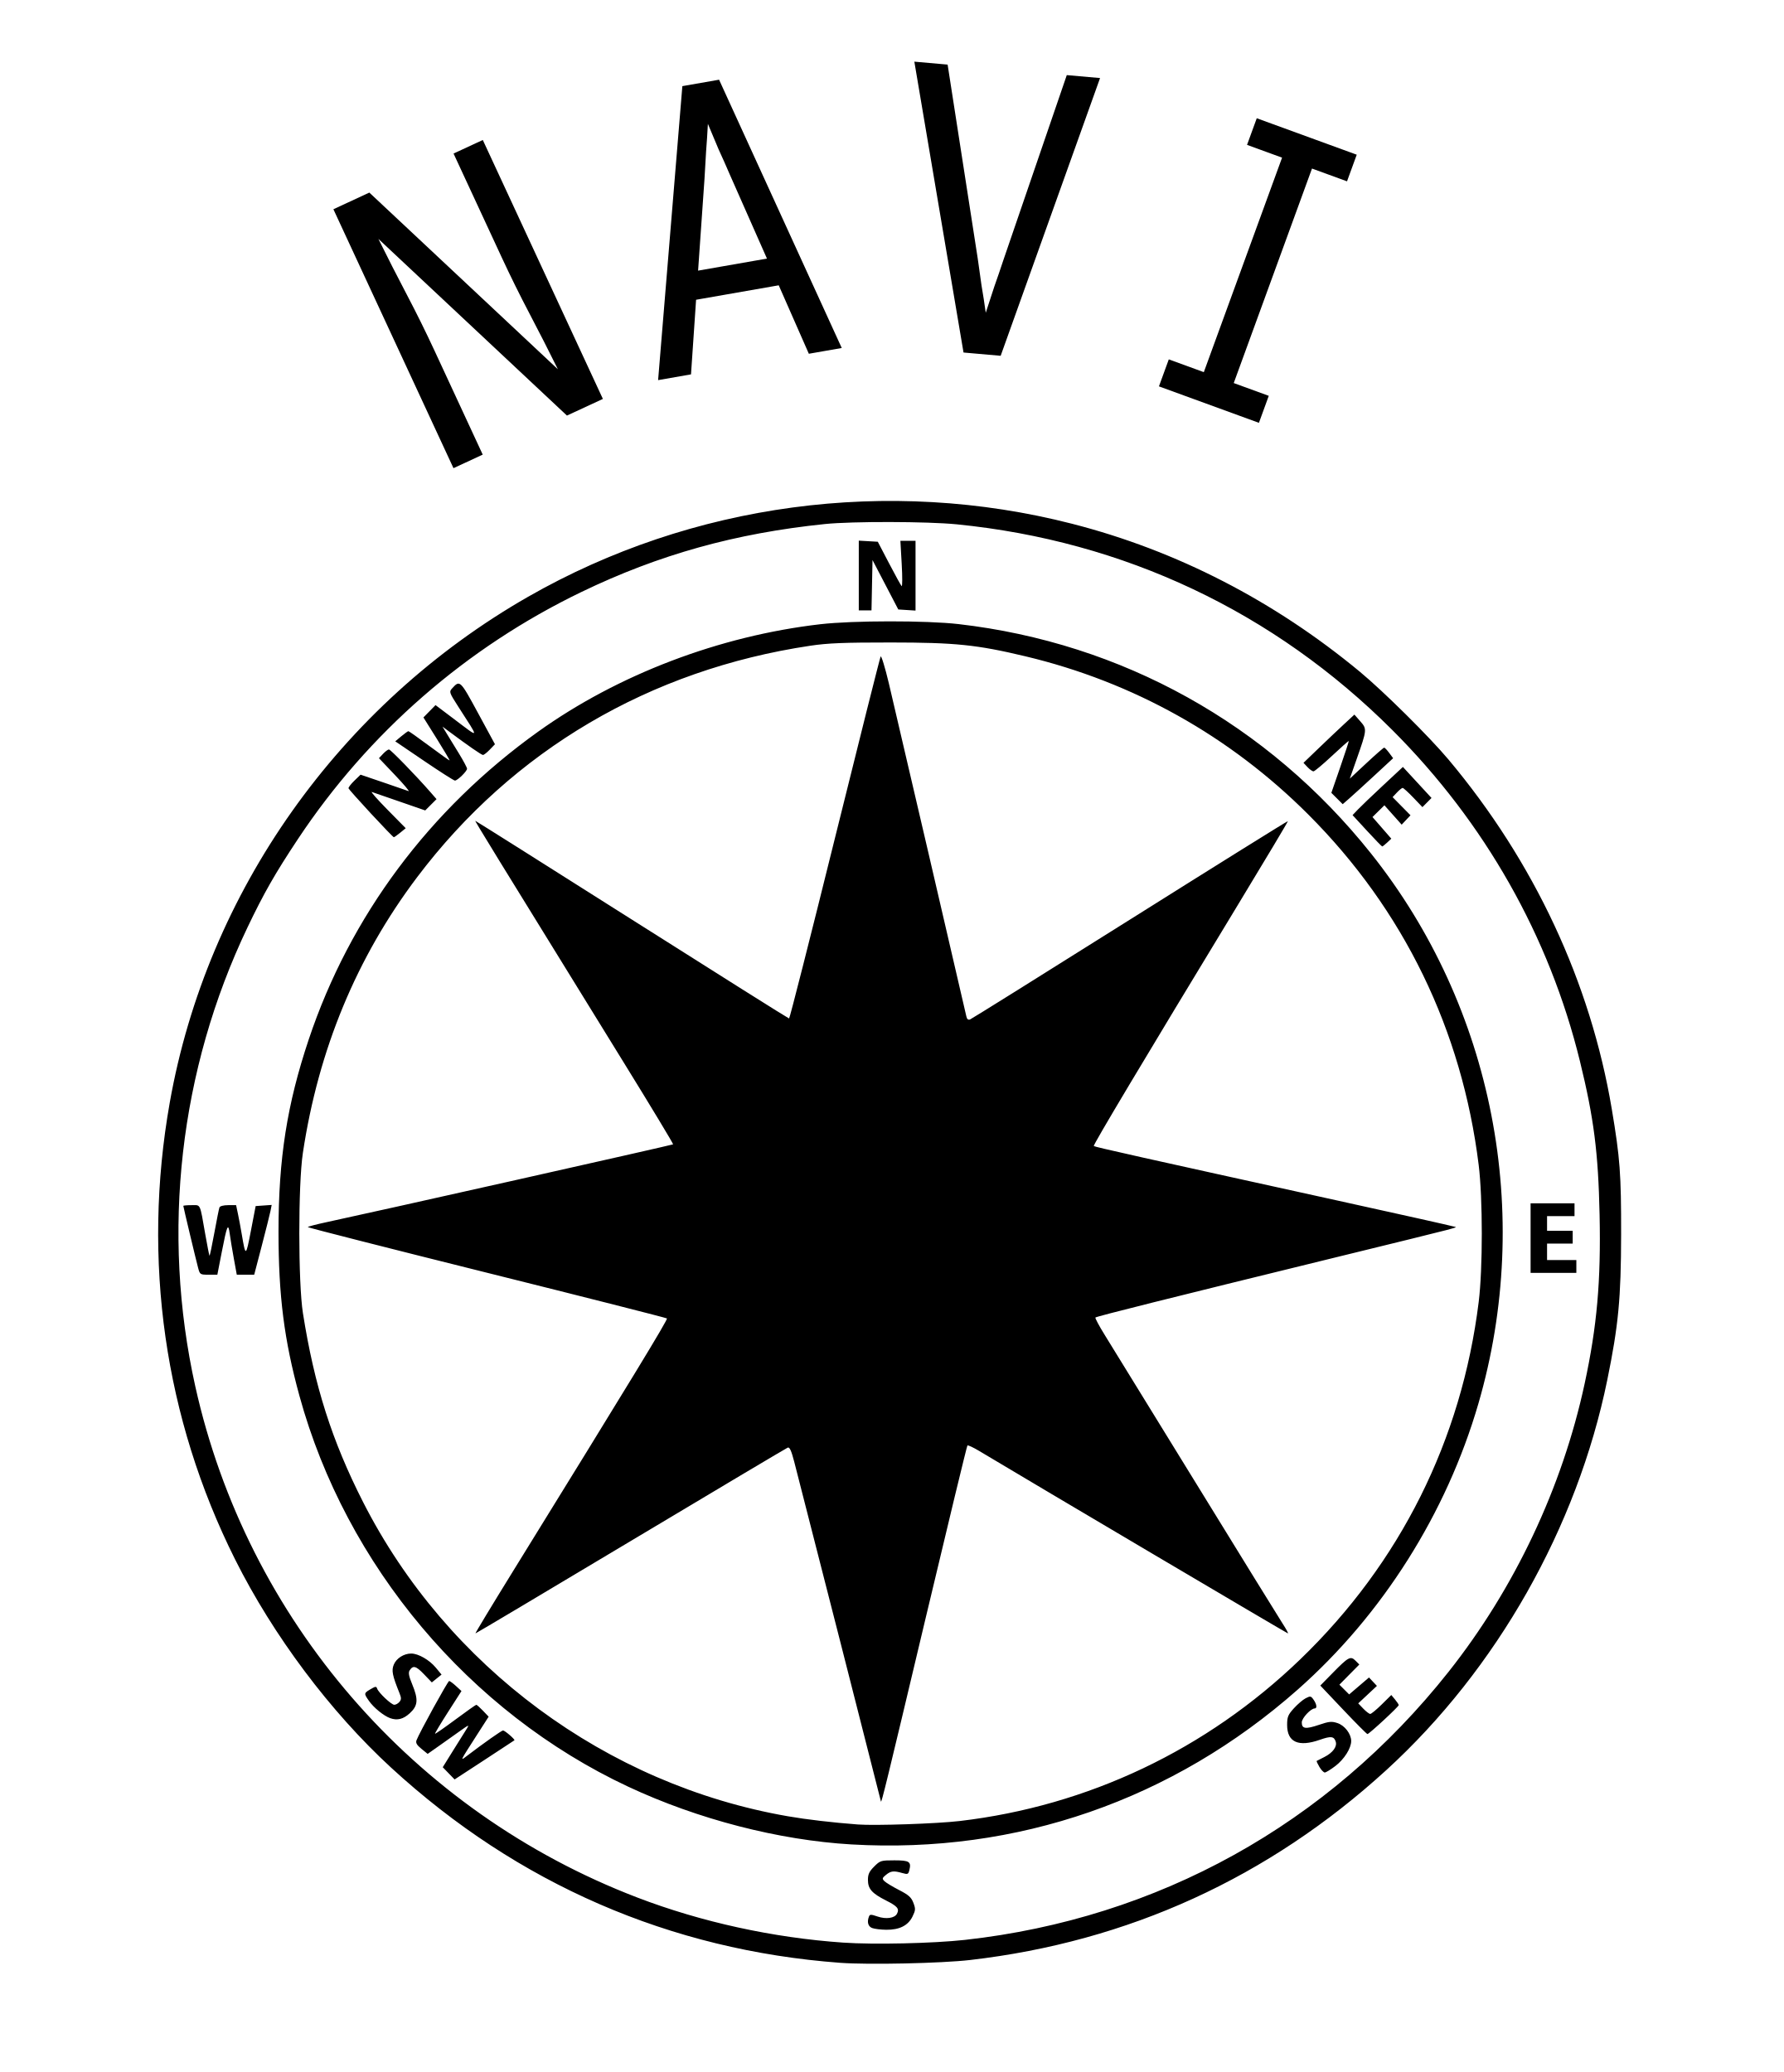
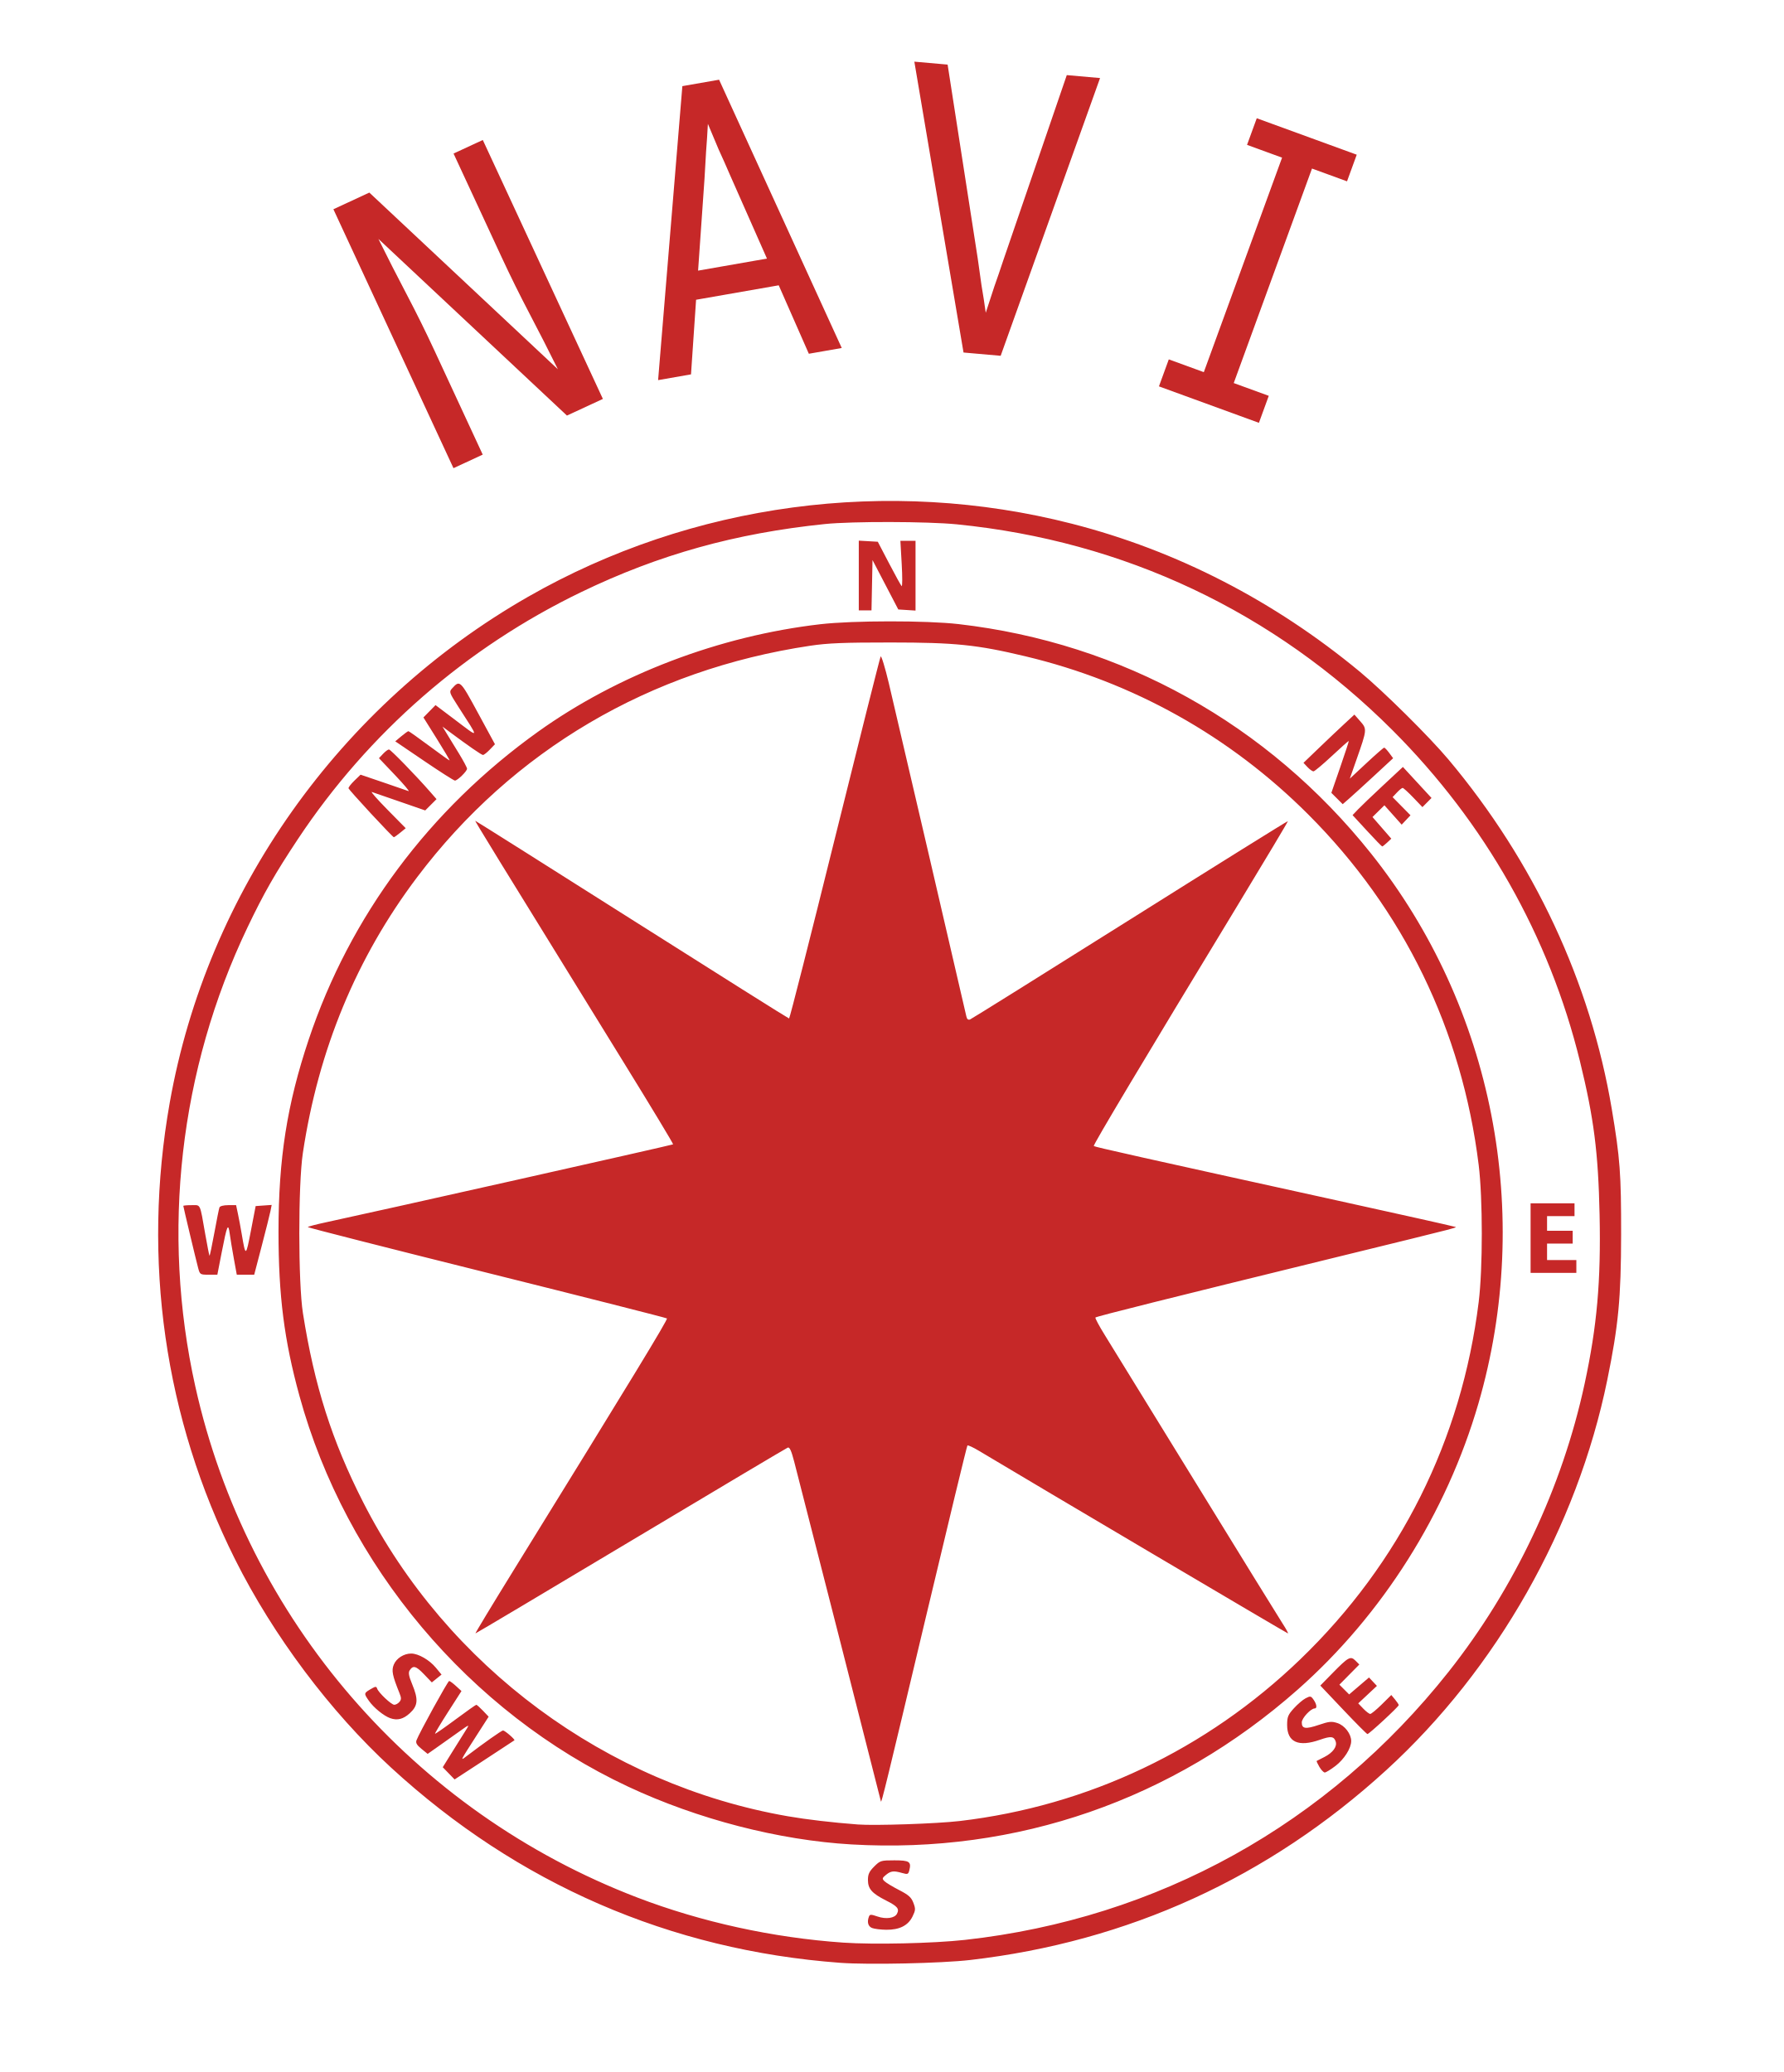
<svg xmlns="http://www.w3.org/2000/svg" width="150.504mm" height="174.903mm" viewBox="0 0 568.834 661.051" version="1.1" id="svg1">
  <defs id="defs1">
    <rect x="57.055" y="58.382" width="659.447" height="147.281" id="rect1" />
  </defs>
  <g id="layer2" transform="translate(-110.6918,-141.3464)" />
  <g id="layer1" transform="translate(-110.6918,-141.3464)">
-     <path style="fill:#000000;stroke-width:0.584" d="M 378.703,767.564 C 324.463,763.541 275.768,742.374 235.434,705.288 216.012,687.43 197.806,663.119 185.659,638.822 163.162,593.822 155.947,543.364 164.831,493.156 176.748,425.809 218.999,366.151 279.16,331.726 331.367,301.853 394.063,293.439 452.636,308.446 c 33.286,8.528 64.42,24.536 91.764,47.181 7.577,6.275 22.188,20.749 28.307,28.041 27.296,32.531 45.302,71.081 52.088,111.52 2.634,15.698 3.004,20.664 2.976,39.995 -0.029,20.341 -0.853,29.005 -4.413,46.418 -9.607,46.982 -35.255,92.287 -70.457,124.456 -37.579,34.341 -82.327,54.772 -132.739,60.604 -9.203,1.065 -32.444,1.57 -41.458,0.902 z m 39.776,-7.316 c 61.528,-6.824 115.771,-36.899 154.251,-85.522 21.07,-26.624 36.279,-58.84 43.41,-91.957 3.947,-18.33 5.216,-32.679 4.764,-53.865 -0.426,-19.934 -1.821,-30.836 -6.268,-48.988 -9.748,-39.792 -30.323,-76.129 -59.8,-105.615 -37.744,-37.754 -85.607,-60.371 -138.985,-65.676 -9.388,-0.933 -33.351,-0.984 -42.039,-0.09 -28.535,2.938 -52.93,9.746 -77.655,21.672 -36.771,17.737 -67.933,44.904 -90.456,78.859 -7.275,10.967 -10.833,17.203 -16.065,28.154 -21.709,45.437 -27.597,97.204 -16.656,146.425 16.547,74.44 69.507,135.701 140.985,163.086 20.431,7.828 43.294,12.835 65.686,14.387 9.745,0.675 28.729,0.25 38.828,-0.87 z m -29.632,-3.794 c -1.278,-0.514 -1.657,-1.912 -0.99,-3.65 0.281,-0.732 0.641,-0.735 2.715,-0.021 2.729,0.94 5.494,0.548 6.229,-0.884 0.812,-1.581 0.159,-2.375 -3.456,-4.199 -4.544,-2.294 -5.812,-3.729 -5.812,-6.577 0,-1.819 0.404,-2.688 1.985,-4.269 1.911,-1.911 2.152,-1.985 6.441,-1.985 4.819,0 5.462,0.427 4.773,3.172 -0.324,1.291 -0.525,1.369 -2.249,0.875 -2.735,-0.784 -3.646,-0.681 -5.193,0.587 -1.225,1.004 -1.281,1.227 -0.503,2.005 0.482,0.481 2.574,1.749 4.649,2.818 3.074,1.582 3.925,2.34 4.59,4.089 0.734,1.928 0.706,2.373 -0.27,4.372 -1.408,2.882 -4.176,4.279 -8.386,4.231 -1.766,-0.02 -3.802,-0.274 -4.525,-0.564 z m -6.569,-26.66 c -23.218,-1.356 -49.024,-8.034 -71.233,-18.435 -50.668,-23.728 -89.996,-70.509 -104.855,-124.724 -4.866,-17.753 -6.663,-31.874 -6.664,-52.345 -9.9e-4,-23.317 2.715,-40.603 9.631,-61.289 13.167,-39.383 38.491,-73.383 73.132,-98.19 25.493,-18.255 57.864,-30.588 90.063,-34.313 10.396,-1.203 33.807,-1.223 44.086,-0.039 52.161,6.009 98.657,31.874 131.558,73.183 39.04,49.018 51.886,114.872 34.241,175.544 -10.174,34.983 -30.632,67.364 -57.633,91.222 -39.811,35.178 -89.626,52.463 -142.326,49.385 z m 34.522,-7.468 c 40.905,-4.805 78.741,-22.774 108.639,-51.595 31.855,-30.708 51.448,-69.96 56.902,-113.994 1.323,-10.684 1.321,-33.023 -0.005,-43.74 -5.328,-43.079 -23.971,-81.418 -54.372,-111.82 -25.013,-25.013 -55.834,-42.247 -90.218,-50.447 -15.494,-3.695 -22.327,-4.397 -42.913,-4.406 -15,-0.007 -20.065,0.197 -25.691,1.037 -51.197,7.645 -94.885,33.377 -125.416,73.868 -19.307,25.607 -31.473,54.982 -36.432,87.972 -1.522,10.126 -1.509,41.382 0.021,51.089 3.654,23.182 9.236,40.709 19.206,60.309 26.698,52.486 77.638,90.164 135.477,100.208 6.021,1.046 14.17,2.003 22.325,2.622 5.493,0.417 25.246,-0.254 32.478,-1.103 z m -25.127,-6.253 c -0.05,-0.383 -25.001,-98.166 -27.649,-108.359 -0.925,-3.561 -1.469,-4.751 -2.065,-4.523 -0.445,0.171 -22.978,13.578 -50.073,29.794 -27.096,16.216 -49.389,29.483 -49.541,29.483 -0.152,0 5.283,-8.999 12.079,-19.998 37.47,-60.646 49.355,-80.172 48.994,-80.492 -0.221,-0.195 -26.084,-6.764 -57.474,-14.597 -31.39,-7.833 -57.073,-14.377 -57.074,-14.541 -5.8e-4,-0.164 2.692,-0.872 5.983,-1.573 13.772,-2.932 110.327,-24.62 110.536,-24.829 0.125,-0.125 -6.897,-11.773 -15.606,-25.883 -42.384,-68.675 -47.697,-77.328 -47.479,-77.328 0.129,0 22.617,14.188 49.975,31.529 27.357,17.341 49.905,31.529 50.105,31.529 0.2,0 6.761,-25.815 14.579,-57.366 7.818,-31.551 14.396,-57.703 14.617,-58.115 0.221,-0.412 1.392,3.397 2.602,8.466 1.952,8.178 23.994,102.916 24.737,106.319 0.201,0.92 0.579,1.238 1.194,1.002 0.495,-0.19 23.474,-14.546 51.065,-31.902 27.591,-17.356 50.229,-31.47 50.306,-31.364 0.078,0.106 -7.191,12.279 -16.153,27.051 -30.158,49.71 -46.054,76.316 -45.766,76.604 0.296,0.296 15.764,3.756 77.734,17.388 19.91,4.38 36.594,8.11 37.076,8.289 1.109,0.411 5.589,-0.758 -38.828,10.131 -51.753,12.687 -75.086,18.531 -75.454,18.899 -0.168,0.168 1.214,2.747 3.07,5.73 1.857,2.983 14.92,24.211 29.03,47.172 14.11,22.961 26.552,43.126 27.649,44.812 1.097,1.686 1.842,3.065 1.655,3.065 -0.261,0 -79.987,-47.121 -98.526,-58.233 -1.865,-1.118 -3.534,-1.89 -3.708,-1.716 -0.174,0.174 -6.173,24.966 -13.332,55.093 -12.531,52.741 -14.142,59.343 -14.257,58.461 z m -137.871,-8.963 -1.889,-1.949 3.376,-5.436 c 1.857,-2.99 3.798,-6.092 4.314,-6.895 0.834,-1.299 0.617,-1.229 -1.982,0.634 -1.606,1.151 -4.63,3.297 -6.722,4.769 l -3.802,2.676 -1.985,-1.62 c -1.488,-1.214 -1.881,-1.897 -1.571,-2.726 0.878,-2.346 10,-18.914 10.414,-18.914 0.24,0 1.223,0.723 2.183,1.606 l 1.747,1.606 -4.304,6.715 c -2.367,3.693 -4.227,6.797 -4.132,6.899 0.094,0.101 3.022,-1.934 6.507,-4.523 3.485,-2.589 6.481,-4.708 6.659,-4.709 0.178,-9.9e-4 1.137,0.852 2.131,1.896 l 1.807,1.898 -3.748,5.839 c -5.453,8.495 -5.379,8.345 -3.363,6.809 5.557,-4.234 11.274,-8.266 11.699,-8.251 0.607,0.023 3.921,2.892 3.626,3.139 -0.117,0.098 -4.457,2.948 -9.645,6.333 l -9.431,6.155 z m 277.726,-2.059 c -0.582,-0.986 -0.967,-1.84 -0.856,-1.898 0.112,-0.058 1.221,-0.624 2.465,-1.258 2.676,-1.364 4.107,-3.308 3.603,-4.896 -0.543,-1.709 -1.536,-1.83 -5.007,-0.607 -6.869,2.419 -10.492,0.796 -10.492,-4.702 0,-2.571 0.272,-3.245 2.146,-5.319 1.18,-1.306 2.874,-2.751 3.763,-3.211 1.499,-0.775 1.684,-0.741 2.525,0.46 1.013,1.446 1.19,2.788 0.369,2.788 -1.258,0 -4.132,3.094 -4.132,4.449 0,2.061 1.191,2.233 5.459,0.792 3.274,-1.106 4.07,-1.183 5.921,-0.572 2.316,0.764 4.378,3.455 4.382,5.718 0.004,2.304 -2.219,5.821 -5.042,7.976 -1.493,1.14 -3.014,2.073 -3.38,2.073 -0.366,0 -1.142,-0.806 -1.725,-1.792 z m 7.623,-18.206 -7.325,-7.736 3.903,-3.982 c 5.061,-5.163 5.742,-5.532 7.314,-3.96 l 1.224,1.224 -3.177,3.217 -3.177,3.217 1.556,1.556 1.556,1.556 3.165,-2.704 3.165,-2.704 1.262,1.343 1.262,1.343 -2.979,2.787 -2.979,2.787 1.615,1.685 c 0.888,0.927 1.886,1.685 2.217,1.685 0.331,0 1.977,-1.358 3.658,-3.018 l 3.056,-3.018 1.176,1.412 c 0.647,0.777 1.185,1.588 1.195,1.803 0.024,0.475 -9.445,9.243 -9.981,9.243 -0.209,0 -3.677,-3.481 -7.705,-7.736 z m -304.009,2.662 c -2.046,-0.726 -5.275,-3.359 -6.777,-5.526 -1.717,-2.478 -1.731,-2.432 1.203,-4.1 0.886,-0.504 1.199,-0.467 1.404,0.166 0.423,1.304 4.535,5.193 5.49,5.193 0.48,0 1.218,-0.415 1.639,-0.923 0.626,-0.754 0.629,-1.26 0.018,-2.773 -2.287,-5.664 -2.601,-7.236 -1.82,-9.121 0.837,-2.02 3.213,-3.531 5.553,-3.531 2.267,0 5.795,2.026 7.851,4.508 l 1.827,2.206 -1.552,1.248 -1.552,1.248 -2.514,-2.624 c -2.549,-2.66 -3.488,-2.904 -4.572,-1.185 -0.445,0.705 -0.236,1.834 0.805,4.344 2.04,4.922 1.882,6.893 -0.746,9.302 -2.076,1.903 -3.974,2.379 -6.256,1.569 z m -61.261,-143.668 c -0.732,-2.752 -4.717,-19.448 -4.717,-19.764 0,-0.129 1.177,-0.234 2.616,-0.234 3.004,0 2.605,-0.847 4.385,9.292 0.644,3.666 1.251,6.745 1.349,6.843 0.098,0.098 0.789,-3.164 1.536,-7.249 0.746,-4.085 1.483,-7.756 1.637,-8.157 0.164,-0.428 1.321,-0.73 2.796,-0.73 h 2.517 l 0.587,2.773 c 0.323,1.525 0.876,4.481 1.229,6.569 1.22,7.21 1.298,7.178 2.903,-1.168 l 1.516,-7.882 2.558,-0.183 2.558,-0.183 -0.386,1.935 c -0.212,1.064 -1.467,6.073 -2.788,11.131 l -2.402,9.196 h -2.779 -2.779 l -0.933,-5.109 c -0.513,-2.81 -1.106,-6.385 -1.316,-7.945 -0.493,-3.651 -0.857,-2.811 -2.556,5.901 l -1.395,7.152 h -2.776 c -2.716,0 -2.789,-0.048 -3.359,-2.19 z m 425.015,-9.488 v -11.094 h 7.006 7.006 v 2.044 2.044 h -4.379 -4.379 v 2.336 2.336 h 4.087 4.087 v 2.044 2.044 h -4.087 -4.087 v 2.627 2.627 h 4.671 4.671 v 2.044 2.044 h -7.298 -7.298 z m -52.185,-129.953 -4.599,-4.995 1.68,-1.77 c 0.924,-0.974 4.537,-4.432 8.028,-7.685 l 6.348,-5.915 4.563,4.949 4.563,4.949 -1.448,1.46 -1.448,1.46 -2.936,-3.065 c -1.615,-1.686 -3.134,-3.065 -3.376,-3.065 -0.242,0 -1.063,0.662 -1.823,1.471 l -1.382,1.471 2.853,2.896 2.853,2.896 -1.405,1.496 -1.405,1.496 -2.752,-3.09 -2.752,-3.09 -1.904,1.872 -1.904,1.872 3.002,3.452 3.002,3.452 -1.325,1.244 c -0.729,0.684 -1.439,1.242 -1.579,1.24 -0.14,-0.002 -2.324,-2.252 -4.854,-5 z m -317.693,-5.489 c -3.85,-4.161 -7.072,-7.782 -7.16,-8.048 -0.088,-0.265 0.739,-1.355 1.84,-2.422 l 2.001,-1.939 7.203,2.449 c 3.962,1.347 7.597,2.601 8.079,2.785 0.482,0.185 -1.44,-2.101 -4.27,-5.08 l -5.146,-5.416 1.307,-1.391 c 0.719,-0.765 1.564,-1.391 1.879,-1.391 0.526,0 8.611,8.318 13.234,13.615 l 1.945,2.229 -1.804,1.804 -1.804,1.804 -8.071,-2.794 c -4.439,-1.537 -8.465,-2.927 -8.947,-3.091 -0.482,-0.163 1.751,2.37 4.961,5.63 l 5.837,5.927 -1.75,1.43 c -0.962,0.786 -1.881,1.437 -2.042,1.446 -0.161,0.009 -3.442,-3.388 -7.291,-7.548 z m 308.138,-4.807 -1.809,-1.809 2.841,-8.215 c 1.563,-4.518 2.785,-8.271 2.717,-8.34 -0.069,-0.069 -2.485,2.079 -5.369,4.773 -2.885,2.694 -5.527,4.91 -5.873,4.925 -0.345,0.015 -1.208,-0.59 -1.917,-1.345 l -1.288,-1.372 4.836,-4.653 c 2.66,-2.559 6.314,-6.021 8.12,-7.694 l 3.284,-3.04 1.859,2.117 c 2.188,2.491 2.174,2.64 -1.131,12.058 l -2.198,6.263 5.304,-4.949 c 2.917,-2.722 5.465,-4.949 5.662,-4.949 0.197,0 0.92,0.76 1.607,1.689 l 1.249,1.689 -5.956,5.511 c -3.276,3.031 -6.894,6.33 -8.041,7.33 l -2.086,1.82 z m -291.173,-11.981 -9.222,-6.261 1.942,-1.621 c 1.068,-0.892 2.083,-1.62 2.256,-1.619 0.173,10e-4 3.142,2.103 6.599,4.671 3.457,2.568 6.397,4.669 6.534,4.669 0.137,0 -1.683,-3.087 -4.046,-6.861 l -4.295,-6.861 1.929,-1.968 1.929,-1.968 5.758,4.342 c 8.526,6.429 8.366,6.852 1.476,-3.881 -2.843,-4.428 -2.935,-4.695 -1.983,-5.747 2.525,-2.79 2.576,-2.743 8.307,7.823 l 5.397,9.949 -1.639,1.711 c -0.901,0.941 -1.882,1.711 -2.178,1.711 -0.476,0 -4.758,-2.963 -10.899,-7.542 l -2.023,-1.508 1.244,2.044 c 0.684,1.124 2.448,4.002 3.92,6.396 1.472,2.394 2.677,4.644 2.677,5 0,0.797 -3.053,3.785 -3.868,3.785 -0.326,0 -4.742,-2.818 -9.814,-6.261 z m 138.631,-59.163 v -11.124 l 3.032,0.176 3.032,0.176 3.575,6.851 c 1.966,3.768 3.778,7.052 4.026,7.298 0.248,0.246 0.261,-2.902 0.028,-6.997 l -0.423,-7.444 h 2.415 2.415 v 11.126 11.126 l -2.75,-0.178 -2.75,-0.178 -4.111,-7.882 -4.111,-7.882 -0.162,8.028 -0.162,8.028 h -2.027 -2.027 z" id="path1" />
+     <path style="fill:#C62828;stroke-width:0.584" d="M 378.703,767.564 C 324.463,763.541 275.768,742.374 235.434,705.288 216.012,687.43 197.806,663.119 185.659,638.822 163.162,593.822 155.947,543.364 164.831,493.156 176.748,425.809 218.999,366.151 279.16,331.726 331.367,301.853 394.063,293.439 452.636,308.446 c 33.286,8.528 64.42,24.536 91.764,47.181 7.577,6.275 22.188,20.749 28.307,28.041 27.296,32.531 45.302,71.081 52.088,111.52 2.634,15.698 3.004,20.664 2.976,39.995 -0.029,20.341 -0.853,29.005 -4.413,46.418 -9.607,46.982 -35.255,92.287 -70.457,124.456 -37.579,34.341 -82.327,54.772 -132.739,60.604 -9.203,1.065 -32.444,1.57 -41.458,0.902 z m 39.776,-7.316 c 61.528,-6.824 115.771,-36.899 154.251,-85.522 21.07,-26.624 36.279,-58.84 43.41,-91.957 3.947,-18.33 5.216,-32.679 4.764,-53.865 -0.426,-19.934 -1.821,-30.836 -6.268,-48.988 -9.748,-39.792 -30.323,-76.129 -59.8,-105.615 -37.744,-37.754 -85.607,-60.371 -138.985,-65.676 -9.388,-0.933 -33.351,-0.984 -42.039,-0.09 -28.535,2.938 -52.93,9.746 -77.655,21.672 -36.771,17.737 -67.933,44.904 -90.456,78.859 -7.275,10.967 -10.833,17.203 -16.065,28.154 -21.709,45.437 -27.597,97.204 -16.656,146.425 16.547,74.44 69.507,135.701 140.985,163.086 20.431,7.828 43.294,12.835 65.686,14.387 9.745,0.675 28.729,0.25 38.828,-0.87 z m -29.632,-3.794 c -1.278,-0.514 -1.657,-1.912 -0.99,-3.65 0.281,-0.732 0.641,-0.735 2.715,-0.021 2.729,0.94 5.494,0.548 6.229,-0.884 0.812,-1.581 0.159,-2.375 -3.456,-4.199 -4.544,-2.294 -5.812,-3.729 -5.812,-6.577 0,-1.819 0.404,-2.688 1.985,-4.269 1.911,-1.911 2.152,-1.985 6.441,-1.985 4.819,0 5.462,0.427 4.773,3.172 -0.324,1.291 -0.525,1.369 -2.249,0.875 -2.735,-0.784 -3.646,-0.681 -5.193,0.587 -1.225,1.004 -1.281,1.227 -0.503,2.005 0.482,0.481 2.574,1.749 4.649,2.818 3.074,1.582 3.925,2.34 4.59,4.089 0.734,1.928 0.706,2.373 -0.27,4.372 -1.408,2.882 -4.176,4.279 -8.386,4.231 -1.766,-0.02 -3.802,-0.274 -4.525,-0.564 z m -6.569,-26.66 c -23.218,-1.356 -49.024,-8.034 -71.233,-18.435 -50.668,-23.728 -89.996,-70.509 -104.855,-124.724 -4.866,-17.753 -6.663,-31.874 -6.664,-52.345 -9.9e-4,-23.317 2.715,-40.603 9.631,-61.289 13.167,-39.383 38.491,-73.383 73.132,-98.19 25.493,-18.255 57.864,-30.588 90.063,-34.313 10.396,-1.203 33.807,-1.223 44.086,-0.039 52.161,6.009 98.657,31.874 131.558,73.183 39.04,49.018 51.886,114.872 34.241,175.544 -10.174,34.983 -30.632,67.364 -57.633,91.222 -39.811,35.178 -89.626,52.463 -142.326,49.385 z m 34.522,-7.468 c 40.905,-4.805 78.741,-22.774 108.639,-51.595 31.855,-30.708 51.448,-69.96 56.902,-113.994 1.323,-10.684 1.321,-33.023 -0.005,-43.74 -5.328,-43.079 -23.971,-81.418 -54.372,-111.82 -25.013,-25.013 -55.834,-42.247 -90.218,-50.447 -15.494,-3.695 -22.327,-4.397 -42.913,-4.406 -15,-0.007 -20.065,0.197 -25.691,1.037 -51.197,7.645 -94.885,33.377 -125.416,73.868 -19.307,25.607 -31.473,54.982 -36.432,87.972 -1.522,10.126 -1.509,41.382 0.021,51.089 3.654,23.182 9.236,40.709 19.206,60.309 26.698,52.486 77.638,90.164 135.477,100.208 6.021,1.046 14.17,2.003 22.325,2.622 5.493,0.417 25.246,-0.254 32.478,-1.103 z m -25.127,-6.253 c -0.05,-0.383 -25.001,-98.166 -27.649,-108.359 -0.925,-3.561 -1.469,-4.751 -2.065,-4.523 -0.445,0.171 -22.978,13.578 -50.073,29.794 -27.096,16.216 -49.389,29.483 -49.541,29.483 -0.152,0 5.283,-8.999 12.079,-19.998 37.47,-60.646 49.355,-80.172 48.994,-80.492 -0.221,-0.195 -26.084,-6.764 -57.474,-14.597 -31.39,-7.833 -57.073,-14.377 -57.074,-14.541 -5.8e-4,-0.164 2.692,-0.872 5.983,-1.573 13.772,-2.932 110.327,-24.62 110.536,-24.829 0.125,-0.125 -6.897,-11.773 -15.606,-25.883 -42.384,-68.675 -47.697,-77.328 -47.479,-77.328 0.129,0 22.617,14.188 49.975,31.529 27.357,17.341 49.905,31.529 50.105,31.529 0.2,0 6.761,-25.815 14.579,-57.366 7.818,-31.551 14.396,-57.703 14.617,-58.115 0.221,-0.412 1.392,3.397 2.602,8.466 1.952,8.178 23.994,102.916 24.737,106.319 0.201,0.92 0.579,1.238 1.194,1.002 0.495,-0.19 23.474,-14.546 51.065,-31.902 27.591,-17.356 50.229,-31.47 50.306,-31.364 0.078,0.106 -7.191,12.279 -16.153,27.051 -30.158,49.71 -46.054,76.316 -45.766,76.604 0.296,0.296 15.764,3.756 77.734,17.388 19.91,4.38 36.594,8.11 37.076,8.289 1.109,0.411 5.589,-0.758 -38.828,10.131 -51.753,12.687 -75.086,18.531 -75.454,18.899 -0.168,0.168 1.214,2.747 3.07,5.73 1.857,2.983 14.92,24.211 29.03,47.172 14.11,22.961 26.552,43.126 27.649,44.812 1.097,1.686 1.842,3.065 1.655,3.065 -0.261,0 -79.987,-47.121 -98.526,-58.233 -1.865,-1.118 -3.534,-1.89 -3.708,-1.716 -0.174,0.174 -6.173,24.966 -13.332,55.093 -12.531,52.741 -14.142,59.343 -14.257,58.461 z m -137.871,-8.963 -1.889,-1.949 3.376,-5.436 c 1.857,-2.99 3.798,-6.092 4.314,-6.895 0.834,-1.299 0.617,-1.229 -1.982,0.634 -1.606,1.151 -4.63,3.297 -6.722,4.769 l -3.802,2.676 -1.985,-1.62 c -1.488,-1.214 -1.881,-1.897 -1.571,-2.726 0.878,-2.346 10,-18.914 10.414,-18.914 0.24,0 1.223,0.723 2.183,1.606 l 1.747,1.606 -4.304,6.715 c -2.367,3.693 -4.227,6.797 -4.132,6.899 0.094,0.101 3.022,-1.934 6.507,-4.523 3.485,-2.589 6.481,-4.708 6.659,-4.709 0.178,-9.9e-4 1.137,0.852 2.131,1.896 l 1.807,1.898 -3.748,5.839 c -5.453,8.495 -5.379,8.345 -3.363,6.809 5.557,-4.234 11.274,-8.266 11.699,-8.251 0.607,0.023 3.921,2.892 3.626,3.139 -0.117,0.098 -4.457,2.948 -9.645,6.333 l -9.431,6.155 z m 277.726,-2.059 c -0.582,-0.986 -0.967,-1.84 -0.856,-1.898 0.112,-0.058 1.221,-0.624 2.465,-1.258 2.676,-1.364 4.107,-3.308 3.603,-4.896 -0.543,-1.709 -1.536,-1.83 -5.007,-0.607 -6.869,2.419 -10.492,0.796 -10.492,-4.702 0,-2.571 0.272,-3.245 2.146,-5.319 1.18,-1.306 2.874,-2.751 3.763,-3.211 1.499,-0.775 1.684,-0.741 2.525,0.46 1.013,1.446 1.19,2.788 0.369,2.788 -1.258,0 -4.132,3.094 -4.132,4.449 0,2.061 1.191,2.233 5.459,0.792 3.274,-1.106 4.07,-1.183 5.921,-0.572 2.316,0.764 4.378,3.455 4.382,5.718 0.004,2.304 -2.219,5.821 -5.042,7.976 -1.493,1.14 -3.014,2.073 -3.38,2.073 -0.366,0 -1.142,-0.806 -1.725,-1.792 z m 7.623,-18.206 -7.325,-7.736 3.903,-3.982 c 5.061,-5.163 5.742,-5.532 7.314,-3.96 l 1.224,1.224 -3.177,3.217 -3.177,3.217 1.556,1.556 1.556,1.556 3.165,-2.704 3.165,-2.704 1.262,1.343 1.262,1.343 -2.979,2.787 -2.979,2.787 1.615,1.685 c 0.888,0.927 1.886,1.685 2.217,1.685 0.331,0 1.977,-1.358 3.658,-3.018 l 3.056,-3.018 1.176,1.412 c 0.647,0.777 1.185,1.588 1.195,1.803 0.024,0.475 -9.445,9.243 -9.981,9.243 -0.209,0 -3.677,-3.481 -7.705,-7.736 z m -304.009,2.662 c -2.046,-0.726 -5.275,-3.359 -6.777,-5.526 -1.717,-2.478 -1.731,-2.432 1.203,-4.1 0.886,-0.504 1.199,-0.467 1.404,0.166 0.423,1.304 4.535,5.193 5.49,5.193 0.48,0 1.218,-0.415 1.639,-0.923 0.626,-0.754 0.629,-1.26 0.018,-2.773 -2.287,-5.664 -2.601,-7.236 -1.82,-9.121 0.837,-2.02 3.213,-3.531 5.553,-3.531 2.267,0 5.795,2.026 7.851,4.508 l 1.827,2.206 -1.552,1.248 -1.552,1.248 -2.514,-2.624 c -2.549,-2.66 -3.488,-2.904 -4.572,-1.185 -0.445,0.705 -0.236,1.834 0.805,4.344 2.04,4.922 1.882,6.893 -0.746,9.302 -2.076,1.903 -3.974,2.379 -6.256,1.569 z m -61.261,-143.668 c -0.732,-2.752 -4.717,-19.448 -4.717,-19.764 0,-0.129 1.177,-0.234 2.616,-0.234 3.004,0 2.605,-0.847 4.385,9.292 0.644,3.666 1.251,6.745 1.349,6.843 0.098,0.098 0.789,-3.164 1.536,-7.249 0.746,-4.085 1.483,-7.756 1.637,-8.157 0.164,-0.428 1.321,-0.73 2.796,-0.73 h 2.517 l 0.587,2.773 c 0.323,1.525 0.876,4.481 1.229,6.569 1.22,7.21 1.298,7.178 2.903,-1.168 l 1.516,-7.882 2.558,-0.183 2.558,-0.183 -0.386,1.935 c -0.212,1.064 -1.467,6.073 -2.788,11.131 l -2.402,9.196 h -2.779 -2.779 l -0.933,-5.109 c -0.513,-2.81 -1.106,-6.385 -1.316,-7.945 -0.493,-3.651 -0.857,-2.811 -2.556,5.901 l -1.395,7.152 h -2.776 c -2.716,0 -2.789,-0.048 -3.359,-2.19 z m 425.015,-9.488 v -11.094 h 7.006 7.006 v 2.044 2.044 h -4.379 -4.379 v 2.336 2.336 h 4.087 4.087 v 2.044 2.044 h -4.087 -4.087 v 2.627 2.627 h 4.671 4.671 v 2.044 2.044 h -7.298 -7.298 z m -52.185,-129.953 -4.599,-4.995 1.68,-1.77 c 0.924,-0.974 4.537,-4.432 8.028,-7.685 l 6.348,-5.915 4.563,4.949 4.563,4.949 -1.448,1.46 -1.448,1.46 -2.936,-3.065 c -1.615,-1.686 -3.134,-3.065 -3.376,-3.065 -0.242,0 -1.063,0.662 -1.823,1.471 l -1.382,1.471 2.853,2.896 2.853,2.896 -1.405,1.496 -1.405,1.496 -2.752,-3.09 -2.752,-3.09 -1.904,1.872 -1.904,1.872 3.002,3.452 3.002,3.452 -1.325,1.244 c -0.729,0.684 -1.439,1.242 -1.579,1.24 -0.14,-0.002 -2.324,-2.252 -4.854,-5 z m -317.693,-5.489 c -3.85,-4.161 -7.072,-7.782 -7.16,-8.048 -0.088,-0.265 0.739,-1.355 1.84,-2.422 l 2.001,-1.939 7.203,2.449 c 3.962,1.347 7.597,2.601 8.079,2.785 0.482,0.185 -1.44,-2.101 -4.27,-5.08 l -5.146,-5.416 1.307,-1.391 c 0.719,-0.765 1.564,-1.391 1.879,-1.391 0.526,0 8.611,8.318 13.234,13.615 l 1.945,2.229 -1.804,1.804 -1.804,1.804 -8.071,-2.794 c -4.439,-1.537 -8.465,-2.927 -8.947,-3.091 -0.482,-0.163 1.751,2.37 4.961,5.63 l 5.837,5.927 -1.75,1.43 c -0.962,0.786 -1.881,1.437 -2.042,1.446 -0.161,0.009 -3.442,-3.388 -7.291,-7.548 z m 308.138,-4.807 -1.809,-1.809 2.841,-8.215 c 1.563,-4.518 2.785,-8.271 2.717,-8.34 -0.069,-0.069 -2.485,2.079 -5.369,4.773 -2.885,2.694 -5.527,4.91 -5.873,4.925 -0.345,0.015 -1.208,-0.59 -1.917,-1.345 l -1.288,-1.372 4.836,-4.653 c 2.66,-2.559 6.314,-6.021 8.12,-7.694 l 3.284,-3.04 1.859,2.117 c 2.188,2.491 2.174,2.64 -1.131,12.058 l -2.198,6.263 5.304,-4.949 c 2.917,-2.722 5.465,-4.949 5.662,-4.949 0.197,0 0.92,0.76 1.607,1.689 l 1.249,1.689 -5.956,5.511 c -3.276,3.031 -6.894,6.33 -8.041,7.33 l -2.086,1.82 z m -291.173,-11.981 -9.222,-6.261 1.942,-1.621 c 1.068,-0.892 2.083,-1.62 2.256,-1.619 0.173,10e-4 3.142,2.103 6.599,4.671 3.457,2.568 6.397,4.669 6.534,4.669 0.137,0 -1.683,-3.087 -4.046,-6.861 l -4.295,-6.861 1.929,-1.968 1.929,-1.968 5.758,4.342 c 8.526,6.429 8.366,6.852 1.476,-3.881 -2.843,-4.428 -2.935,-4.695 -1.983,-5.747 2.525,-2.79 2.576,-2.743 8.307,7.823 l 5.397,9.949 -1.639,1.711 c -0.901,0.941 -1.882,1.711 -2.178,1.711 -0.476,0 -4.758,-2.963 -10.899,-7.542 l -2.023,-1.508 1.244,2.044 c 0.684,1.124 2.448,4.002 3.92,6.396 1.472,2.394 2.677,4.644 2.677,5 0,0.797 -3.053,3.785 -3.868,3.785 -0.326,0 -4.742,-2.818 -9.814,-6.261 z m 138.631,-59.163 v -11.124 l 3.032,0.176 3.032,0.176 3.575,6.851 c 1.966,3.768 3.778,7.052 4.026,7.298 0.248,0.246 0.261,-2.902 0.028,-6.997 l -0.423,-7.444 h 2.415 2.415 v 11.126 11.126 l -2.75,-0.178 -2.75,-0.178 -4.111,-7.882 -4.111,-7.882 -0.162,8.028 -0.162,8.028 h -2.027 -2.027 z" id="path1" />
    <text xml:space="preserve" id="text1" style="font-style:normal;font-variant:normal;font-weight:normal;font-stretch:normal;font-size:26.667px;font-family:'Adwaita Mono';-inkscape-font-specification:'Adwaita Mono';writing-mode:lr-tb;direction:ltr;white-space:pre;shape-inside:url(#rect1);display:inline;fill:#cccccc;stroke-width:4.055" />
-     <path d="m 255.335,290.712 -38.302,-82.609 11.464,-5.315 60.139,56.37 q -4.394,-8.887 -9.064,-17.783 -4.671,-8.895 -8.892,-17.999 l -15.321,-33.043 9.329,-4.325 38.302,82.609 -11.464,5.315 -60.139,-56.37 q 4.394,8.887 9.064,17.783 4.671,8.895 8.892,17.999 l 15.321,33.043 z m 65.269,-28.091 7.735,-93.793 11.715,-2.05 39.125,85.594 -10.495,1.836 -9.607,-21.838 -26.359,4.612 -1.62,23.802 z m 34.719,-38.775 -11.867,-26.85 q -1.702,-3.978 -3.527,-7.935 -1.724,-4.1 -3.447,-8.201 -0.229,4.442 -0.58,8.905 -0.25,4.32 -0.5,8.64 l -2.045,29.284 z m 62.699,29.968 -15.686,-92.795 10.613,0.937 9.593,61.787 q 0.617,4.283 1.223,8.689 0.74,4.294 1.346,8.7 1.369,-4.232 2.726,-8.341 1.492,-4.221 2.85,-8.33 l 20.271,-59.151 10.613,0.937 -31.702,88.612 z m 62.331,10.8 3.141,-8.613 11.173,4.075 24.96,-68.435 -11.173,-4.075 3.099,-8.496 31.89,11.631 -3.099,8.496 -11.173,-4.075 -24.96,68.435 11.173,4.075 -3.141,8.613 z" id="text2" style="font-size:123.886px;font-family:'Adwaita Mono';-inkscape-font-specification:'Adwaita Mono';stroke-width:9.42" aria-label="NAVI" />
+     <path d="m 255.335,290.712 -38.302,-82.609 11.464,-5.315 60.139,56.37 q -4.394,-8.887 -9.064,-17.783 -4.671,-8.895 -8.892,-17.999 l -15.321,-33.043 9.329,-4.325 38.302,82.609 -11.464,5.315 -60.139,-56.37 q 4.394,8.887 9.064,17.783 4.671,8.895 8.892,17.999 l 15.321,33.043 z m 65.269,-28.091 7.735,-93.793 11.715,-2.05 39.125,85.594 -10.495,1.836 -9.607,-21.838 -26.359,4.612 -1.62,23.802 z m 34.719,-38.775 -11.867,-26.85 q -1.702,-3.978 -3.527,-7.935 -1.724,-4.1 -3.447,-8.201 -0.229,4.442 -0.58,8.905 -0.25,4.32 -0.5,8.64 l -2.045,29.284 z m 62.699,29.968 -15.686,-92.795 10.613,0.937 9.593,61.787 q 0.617,4.283 1.223,8.689 0.74,4.294 1.346,8.7 1.369,-4.232 2.726,-8.341 1.492,-4.221 2.85,-8.33 l 20.271,-59.151 10.613,0.937 -31.702,88.612 z m 62.331,10.8 3.141,-8.613 11.173,4.075 24.96,-68.435 -11.173,-4.075 3.099,-8.496 31.89,11.631 -3.099,8.496 -11.173,-4.075 -24.96,68.435 11.173,4.075 -3.141,8.613 z" id="text2" style="fill:#C62828;font-size:123.886px;font-family:'Adwaita Mono';-inkscape-font-specification:'Adwaita Mono';stroke-width:9.42" aria-label="NAVI" />
  </g>
</svg>
